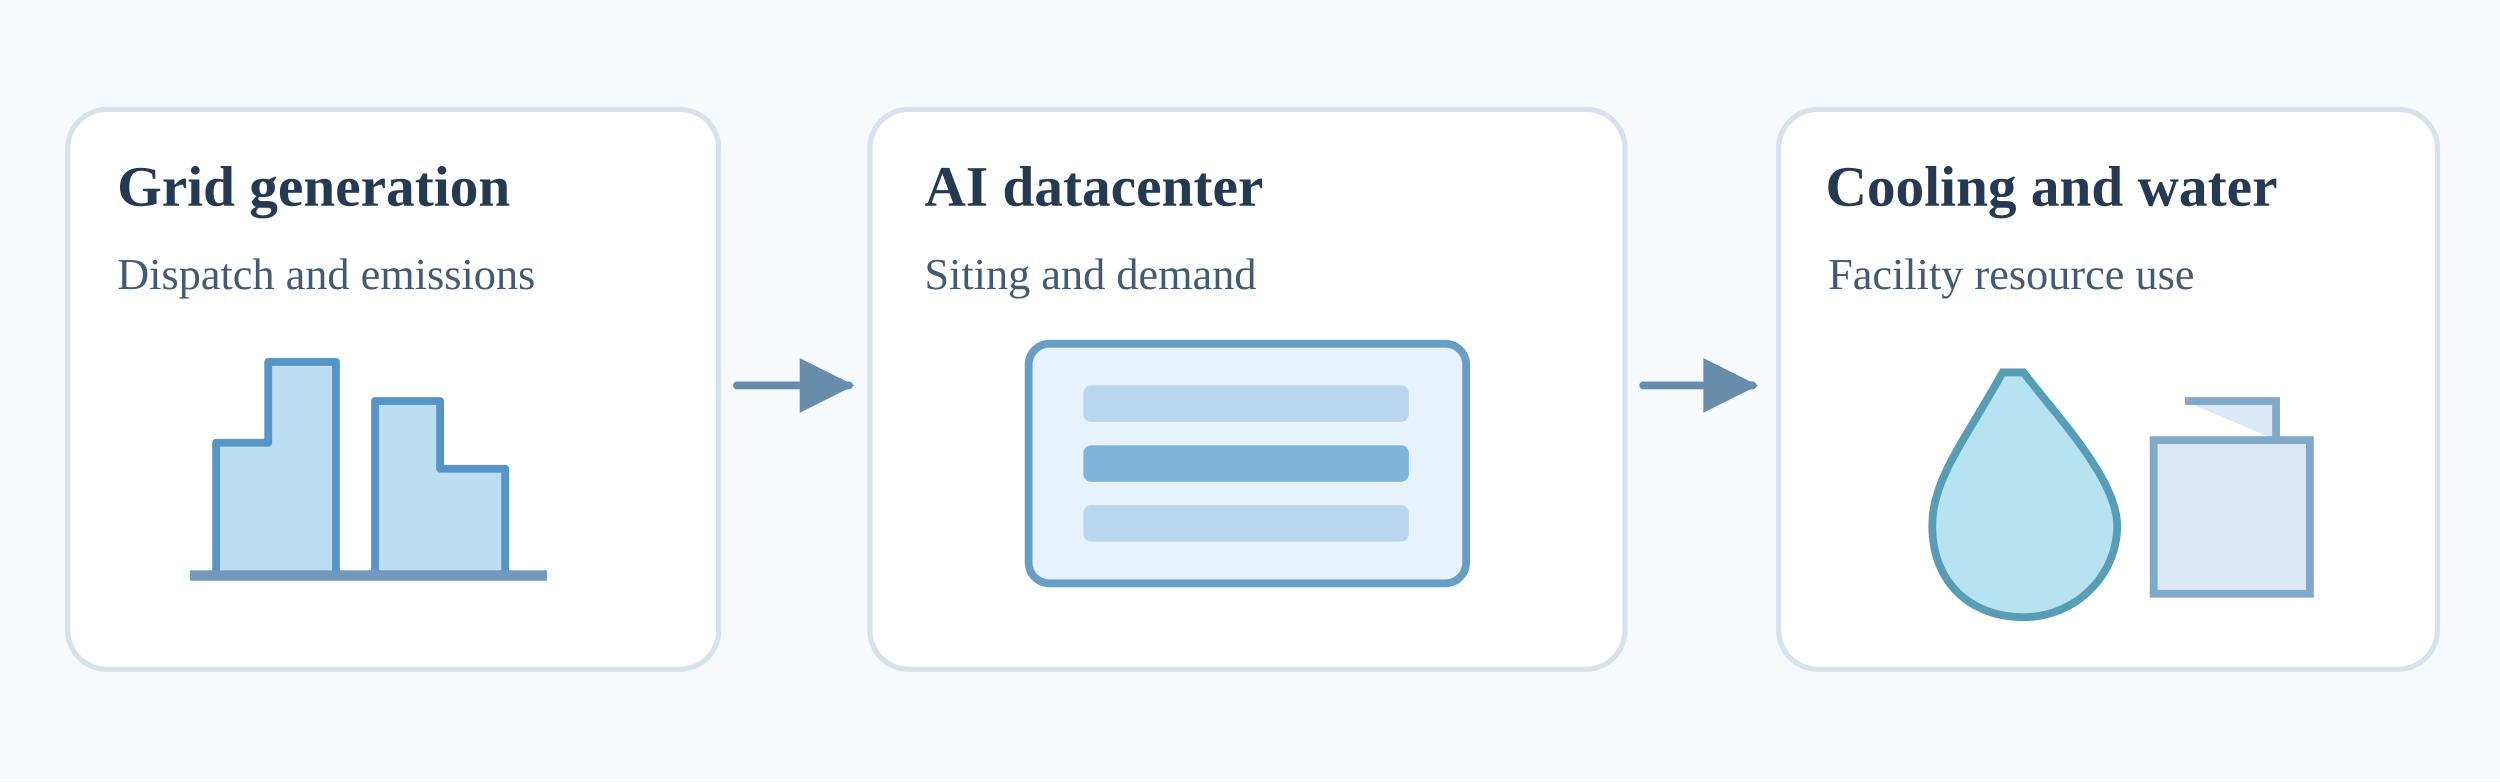
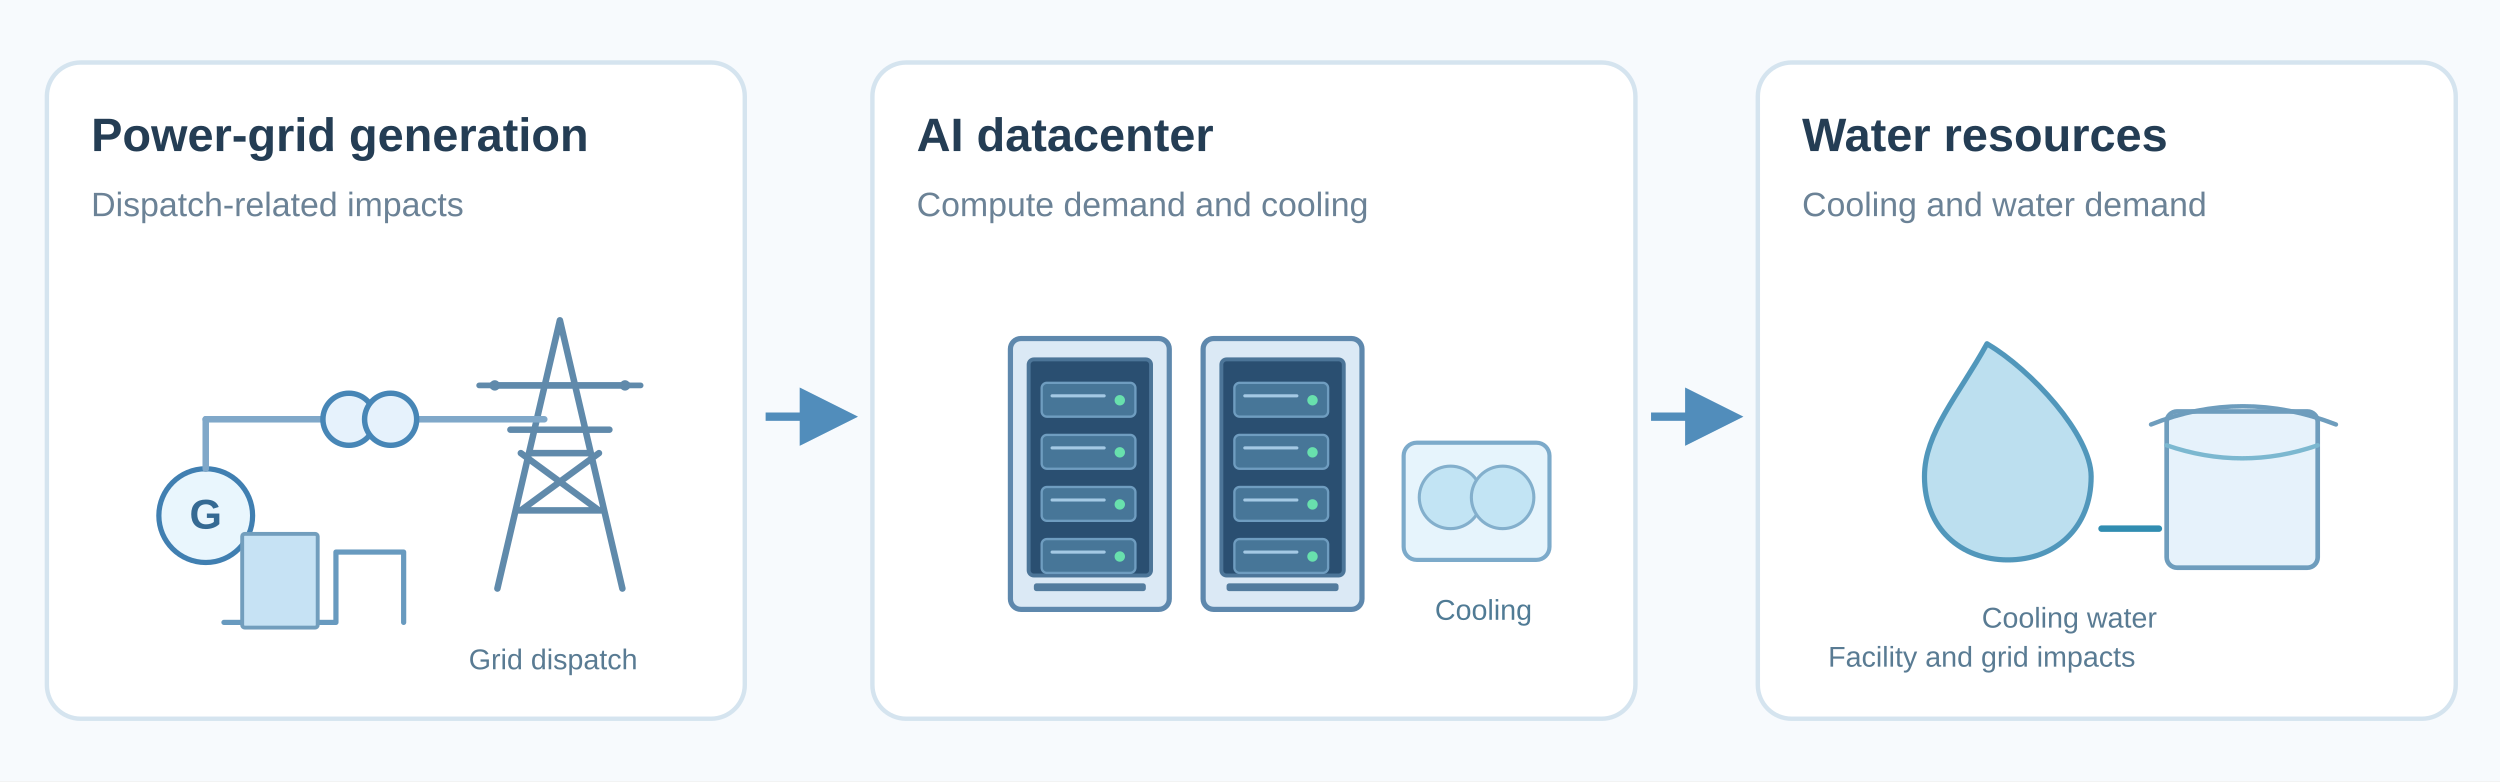
- <svg xmlns="http://www.w3.org/2000/svg" width="960" height="300" viewBox="0 0 960 300" role="img" aria-labelledby="title">
+ <svg xmlns="http://www.w3.org/2000/svg" width="960" height="300" viewBox="0 0 960 300" role="img" aria-labelledby="diagram-title">
  <defs>
-     <marker id="arrow" viewBox="0 0 10 10" refX="9" refY="5" markerWidth="7" markerHeight="7" orient="auto-start-reverse">
-       <path d="M0 0 L10 5 L0 10 Z" fill="#688daa" />
+     <marker id="arr" viewBox="0 0 10 10" refX="8" refY="5" markerWidth="7" markerHeight="7" orient="auto">
+       <path d="M0 0 L10 5 L0 10 Z" fill="#518dbb" />
    </marker>
  </defs>
  <rect width="960" height="300" fill="#f7fafd" />
-   <rect x="26" y="42" width="250" height="215" rx="15" fill="#fff" stroke="#d7e2ed" stroke-width="2" />
-   <text x="45" y="79" font-size="22" font-weight="700" fill="#243a52">Grid generation</text>
-   <text x="45" y="111" font-size="17" text-anchor="start" fill="#425b73">Dispatch and emissions</text>
-   <path d="M83 221 V170 H103 V139 H129 V221 M144 221 V154 H169 V180 H194 V221" fill="#bdddf1" stroke="#5595c7" stroke-width="3" stroke-linejoin="round" />
-   <path d="M73 221 H210" stroke="#7398b9" stroke-width="4" />
-   <line x1="283" y1="148" x2="326" y2="148" stroke="#688daa" stroke-width="3" stroke-linecap="round" marker-end="url(#arrow)" />
-   <rect x="334" y="42" width="290" height="215" rx="15" fill="#fff" stroke="#d7e2ed" stroke-width="2" />
-   <text x="355" y="79" font-size="22" font-weight="700" fill="#243a52">AI datacenter</text>
-   <text x="355" y="111" font-size="17" text-anchor="start" fill="#425b73">Siting and demand</text>
-   <rect x="395" y="132" width="168" height="92" rx="8" fill="#e6f2fc" stroke="#679ec6" stroke-width="3" />
-   <rect x="416" y="148" width="125" height="14" rx="3" fill="#b9d6ee" />
-   <rect x="416" y="171" width="125" height="14" rx="3" fill="#7fb4dc" />
-   <rect x="416" y="194" width="125" height="14" rx="3" fill="#b9d6ee" />
-   <line x1="631" y1="148" x2="673" y2="148" stroke="#688daa" stroke-width="3" stroke-linecap="round" marker-end="url(#arrow)" />
-   <rect x="683" y="42" width="253" height="215" rx="15" fill="#fff" stroke="#d7e2ed" stroke-width="2" />
-   <text x="701" y="79" font-size="22" font-weight="700" fill="#243a52">Cooling and water</text>
-   <text x="702" y="111" font-size="17" text-anchor="start" fill="#425b73">Facility resource use</text>
-   <path d="M769 143 C754 170 742 184 742 202 C742 224 757 237 777 237 C797 237 813 221 813 202 C813 184 790 160 777 143 Z" fill="#b7e3f0" stroke="#579db6" stroke-width="3" />
-   <path d="M827 169 h60 v59 h-60z M839 154 h35 v15" fill="#dae9f5" stroke="#7fa8c9" stroke-width="3" />
+   <rect x="18" y="24" width="268" height="252" rx="13" fill="#fff" stroke="#d5e4ef" stroke-width="1.7" />
+   <text x="35" y="58" font-size="18" font-family="Arial,Helvetica,sans-serif" text-anchor="start" fill="#243d54" font-weight="700">Power-grid generation</text>
+   <text x="35" y="83" font-size="13" font-family="Arial,Helvetica,sans-serif" text-anchor="start" fill="#6b8296">Dispatch-related impacts</text>
+   <path d="M 191 226 L 215 123 L 239 226 M 199 196 L 231 196 M 204 174 L 226 174 M 189 148 L 241 148 M 196 165 L 234 165 M 200 196 L 230 174 M 230 196 L 200 174" fill="none" stroke="#608aab" stroke-width="2.5" stroke-linejoin="round" stroke-linecap="round" />
+   <line x1="184" y1="148" x2="246" y2="148" stroke="#608aab" stroke-width="2.2" stroke-linecap="round" />
+   <circle cx="190" cy="148" r="2" fill="#608aab" stroke="#608aab" stroke-width="0" />
+   <circle cx="240" cy="148" r="2" fill="#608aab" stroke="#608aab" stroke-width="0" />
+   <circle cx="79" cy="198" r="18" fill="#e9f6fd" stroke="#407fb1" stroke-width="2" />
+   <text x="79" y="203" font-size="16" font-family="Arial,Helvetica,sans-serif" text-anchor="middle" fill="#356a93" font-weight="700">G</text>
+   <line x1="79" y1="180" x2="79" y2="161" stroke="#80a8c9" stroke-width="2.5" stroke-linecap="round" />
+   <line x1="79" y1="161" x2="209" y2="161" stroke="#80a8c9" stroke-width="2.5" stroke-linecap="round" />
+   <circle cx="134" cy="161" r="10" fill="#e6f2fc" stroke="#4786b6" stroke-width="2.1" />
+   <circle cx="150" cy="161" r="10" fill="#e6f2fc" stroke="#4786b6" stroke-width="2.1" />
+   <path d="M 86 239 H 129 V 212 H 155 V239" fill="none" stroke="#689abf" stroke-width="2" stroke-linejoin="round" stroke-linecap="round" />
+   <rect x="93" y="205" width="29" height="36" rx="1" fill="#c6e2f4" stroke="#729ebd" stroke-width="1.5" />
+   <text x="180" y="257" font-size="11" font-family="Arial,Helvetica,sans-serif" text-anchor="start" fill="#597b93">Grid dispatch</text>
+   <path d="M 294 160 L 325 160" fill="none" stroke="#518dbb" stroke-width="3.2" marker-end="url(#arr)" />
+   <rect x="335" y="24" width="293" height="252" rx="13" fill="#fff" stroke="#d5e4ef" stroke-width="1.7" />
+   <text x="352" y="58" font-size="18" font-family="Arial,Helvetica,sans-serif" text-anchor="start" fill="#243d54" font-weight="700">AI datacenter</text>
+   <text x="352" y="83" font-size="13" font-family="Arial,Helvetica,sans-serif" text-anchor="start" fill="#6b8296">Compute demand and cooling</text>
+   <rect x="388" y="130" width="61" height="104" rx="4" fill="#dbe9f5" stroke="#5e88ad" stroke-width="2" />
+   <rect x="395" y="138" width="47" height="83" rx="2" fill="#2a4f71" stroke="#4c7598" stroke-width="1.5" />
+   <rect x="400" y="147" width="36" height="13" rx="2" fill="#477698" stroke="#6f9dc0" stroke-width="0.9" />
+   <line x1="404" y1="152" x2="424" y2="152" stroke="#a4c9e4" stroke-width="1.2" stroke-linecap="round" />
+   <circle cx="430" cy="153.7" r="2" fill="#68e0ad" stroke="#68e0ad" stroke-width="0" />
+   <rect x="400" y="167" width="36" height="13" rx="2" fill="#477698" stroke="#6f9dc0" stroke-width="0.9" />
+   <line x1="404" y1="172" x2="424" y2="172" stroke="#a4c9e4" stroke-width="1.2" stroke-linecap="round" />
+   <circle cx="430" cy="173.7" r="2" fill="#68e0ad" stroke="#68e0ad" stroke-width="0" />
+   <rect x="400" y="187" width="36" height="13" rx="2" fill="#477698" stroke="#6f9dc0" stroke-width="0.9" />
+   <line x1="404" y1="192" x2="424" y2="192" stroke="#a4c9e4" stroke-width="1.2" stroke-linecap="round" />
+   <circle cx="430" cy="193.7" r="2" fill="#68e0ad" stroke="#68e0ad" stroke-width="0" />
+   <rect x="400" y="207" width="36" height="13" rx="2" fill="#477698" stroke="#6f9dc0" stroke-width="0.9" />
+   <line x1="404" y1="212" x2="424" y2="212" stroke="#a4c9e4" stroke-width="1.2" stroke-linecap="round" />
+   <circle cx="430" cy="213.7" r="2" fill="#68e0ad" stroke="#68e0ad" stroke-width="0" />
+   <rect x="397" y="224" width="43" height="3" rx="1" fill="#537c9e" stroke="#537c9e" stroke-width="0" />
+   <rect x="462" y="130" width="61" height="104" rx="4" fill="#dbe9f5" stroke="#5e88ad" stroke-width="2" />
+   <rect x="469" y="138" width="47" height="83" rx="2" fill="#2a4f71" stroke="#4c7598" stroke-width="1.5" />
+   <rect x="474" y="147" width="36" height="13" rx="2" fill="#477698" stroke="#6f9dc0" stroke-width="0.9" />
+   <line x1="478" y1="152" x2="498" y2="152" stroke="#a4c9e4" stroke-width="1.2" stroke-linecap="round" />
+   <circle cx="504" cy="153.7" r="2" fill="#68e0ad" stroke="#68e0ad" stroke-width="0" />
+   <rect x="474" y="167" width="36" height="13" rx="2" fill="#477698" stroke="#6f9dc0" stroke-width="0.9" />
+   <line x1="478" y1="172" x2="498" y2="172" stroke="#a4c9e4" stroke-width="1.2" stroke-linecap="round" />
+   <circle cx="504" cy="173.7" r="2" fill="#68e0ad" stroke="#68e0ad" stroke-width="0" />
+   <rect x="474" y="187" width="36" height="13" rx="2" fill="#477698" stroke="#6f9dc0" stroke-width="0.9" />
+   <line x1="478" y1="192" x2="498" y2="192" stroke="#a4c9e4" stroke-width="1.2" stroke-linecap="round" />
+   <circle cx="504" cy="193.7" r="2" fill="#68e0ad" stroke="#68e0ad" stroke-width="0" />
+   <rect x="474" y="207" width="36" height="13" rx="2" fill="#477698" stroke="#6f9dc0" stroke-width="0.9" />
+   <line x1="478" y1="212" x2="498" y2="212" stroke="#a4c9e4" stroke-width="1.2" stroke-linecap="round" />
+   <circle cx="504" cy="213.7" r="2" fill="#68e0ad" stroke="#68e0ad" stroke-width="0" />
+   <rect x="471" y="224" width="43" height="3" rx="1" fill="#537c9e" stroke="#537c9e" stroke-width="0" />
+   <rect x="539" y="170" width="56" height="45" rx="5" fill="#e6f4fc" stroke="#7caaca" stroke-width="1.6" />
+   <circle cx="557" cy="191" r="12" fill="#c2e4f4" stroke="#83afcc" stroke-width="1.2" />
+   <circle cx="577" cy="191" r="12" fill="#c2e4f4" stroke="#83afcc" stroke-width="1.2" />
+   <text x="551" y="238" font-size="11" font-family="Arial,Helvetica,sans-serif" text-anchor="start" fill="#507b95">Cooling</text>
+   <path d="M 634 160 L 665 160" fill="none" stroke="#518dbb" stroke-width="3.2" marker-end="url(#arr)" />
+   <rect x="675" y="24" width="268" height="252" rx="13" fill="#fff" stroke="#d5e4ef" stroke-width="1.7" />
+   <text x="692" y="58" font-size="18" font-family="Arial,Helvetica,sans-serif" text-anchor="start" fill="#243d54" font-weight="700">Water resources</text>
+   <text x="692" y="83" font-size="13" font-family="Arial,Helvetica,sans-serif" text-anchor="start" fill="#6b8296">Cooling and water demand</text>
+   <path d="M 763 132 C752 152 739 166 739 183 C739 203 753 215 771 215 C789 215 803 203 803 183 C803 167 780 142 763 132 Z" fill="#bcdfef" stroke="#5197bb" stroke-width="2" stroke-linejoin="round" stroke-linecap="round" />
+   <rect x="832" y="158" width="58" height="60" rx="4" fill="#e6f2fb" stroke="#6e9dbd" stroke-width="1.8" />
+   <path d="M832 171 Q861 181 890 171" fill="none" stroke="#7cb8d0" stroke-width="1.7" stroke-linejoin="round" stroke-linecap="round" />
+   <path d="M826 163 Q861 149 897 163" fill="none" stroke="#6e9dbd" stroke-width="1.7" stroke-linejoin="round" stroke-linecap="round" />
+   <path d="M807 203 H829" fill="none" stroke="#318db1" stroke-width="2.5" stroke-linejoin="round" stroke-linecap="round" />
+   <text x="761" y="241" font-size="11" font-family="Arial,Helvetica,sans-serif" text-anchor="start" fill="#597b93">Cooling water</text>
+   <text x="702" y="256" font-size="11" font-family="Arial,Helvetica,sans-serif" text-anchor="start" fill="#597b93">Facility and grid impacts</text>
</svg>
